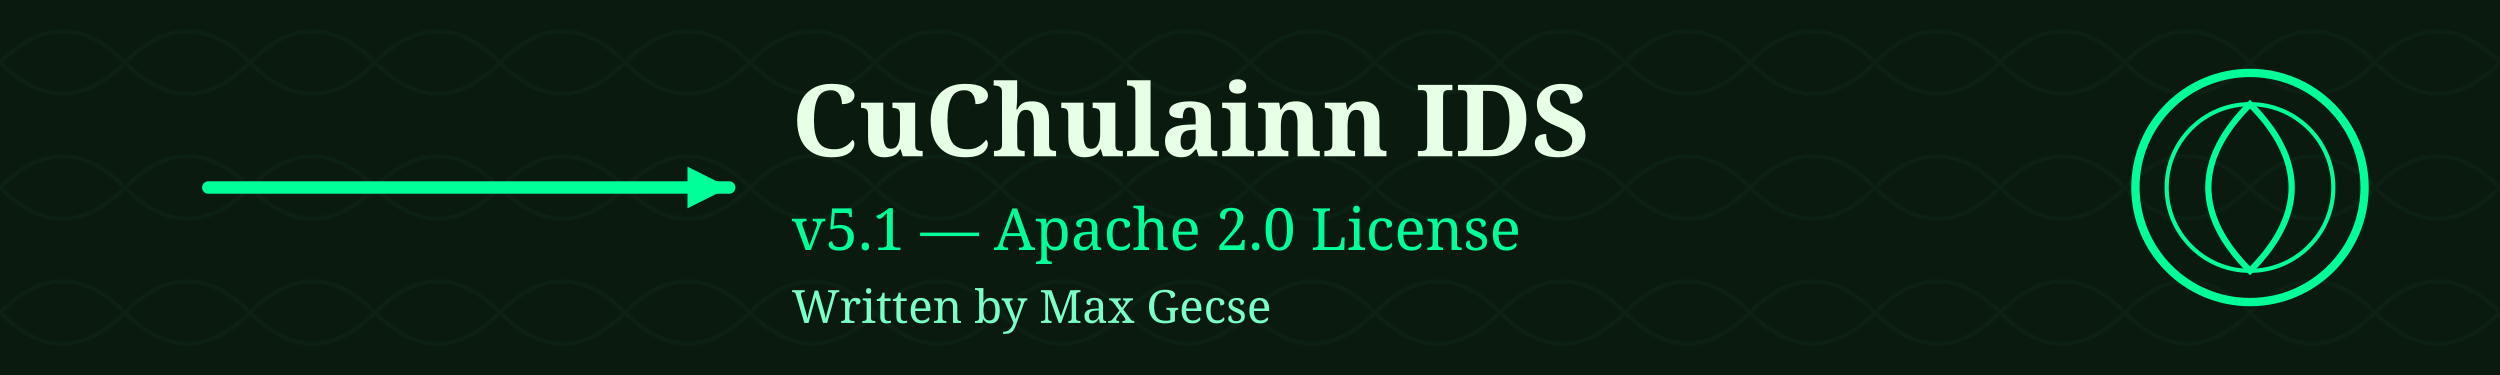
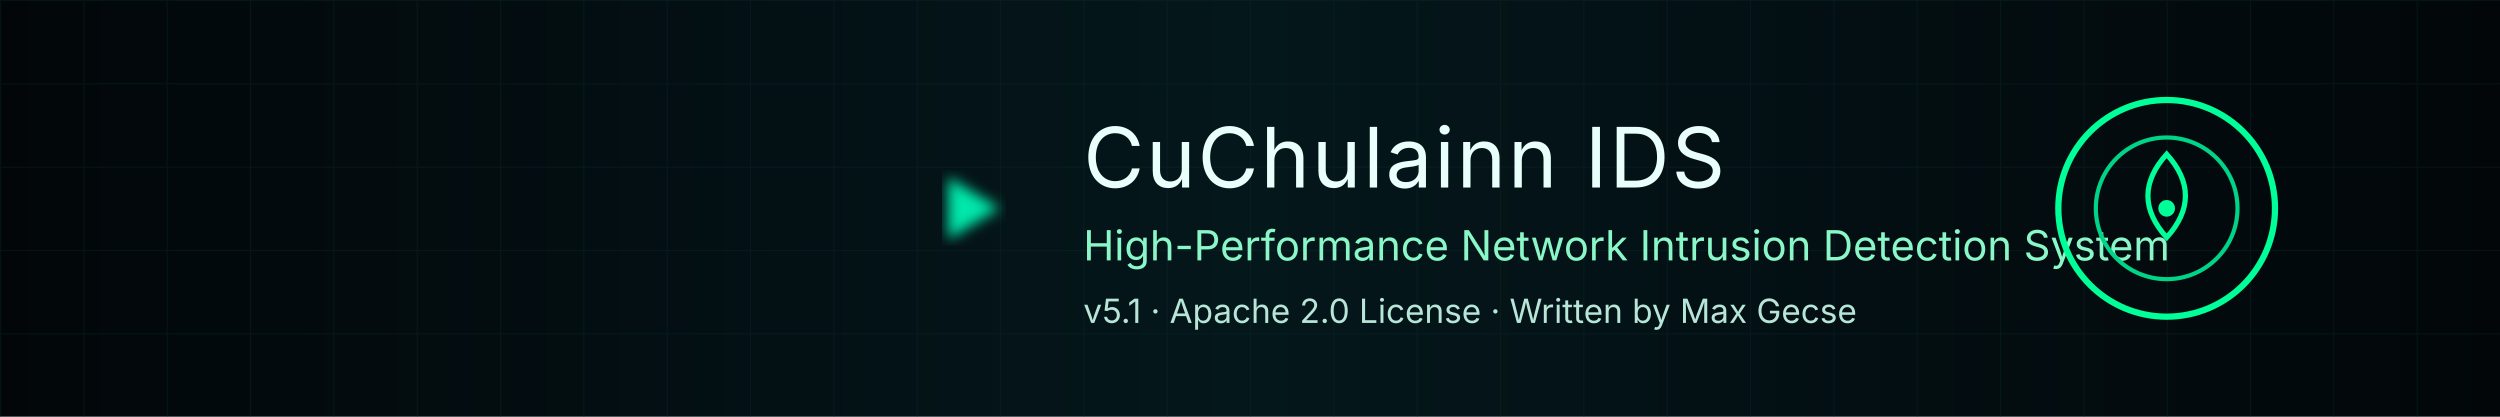
- <svg xmlns="http://www.w3.org/2000/svg" width="100%" height="180" viewBox="0 0 1200 180">
-   <rect width="1200" height="180" fill="#0b1a0f" />
+ <svg xmlns="http://www.w3.org/2000/svg" width="100%" height="200" viewBox="0 0 1200 200">
  <defs>
-     <pattern id="knot" width="60" height="60" patternUnits="userSpaceOnUse">
-       <path d="M0 30 Q30 0 60 30 Q30 60 0 30 Z" fill="none" stroke="#145c33" stroke-width="2" opacity="0.25" />
+     <linearGradient id="bg" x1="0" y1="0" x2="1" y2="0">
+       <stop offset="0%" stop-color="#020609" />
+       <stop offset="50%" stop-color="#04171b" />
+       <stop offset="100%" stop-color="#020609" />
+     </linearGradient>
+     <pattern id="grid" width="40" height="40" patternUnits="userSpaceOnUse">
+       <path d="M40 0 H0 V40" fill="none" stroke="#0b2a2f" stroke-width="1" />
    </pattern>
+     <linearGradient id="spearCore" x1="0" y1="0" x2="1" y2="0">
+       <stop offset="0%" stop-color="#00ff99" stop-opacity="0.1" />
+       <stop offset="50%" stop-color="#00ff99" stop-opacity="1" />
+       <stop offset="100%" stop-color="#00ff99" stop-opacity="0.1" />
+     </linearGradient>
+     <filter id="glow">
+       <feGaussianBlur stdDeviation="3" result="blur" />
+       <feColorMatrix in="blur" type="matrix" values="0 0 0 0 0                 0 1 0 0 0.7                 0 0 0 0 0.5                 0 0 0 0.9 0" />
+     </filter>
  </defs>
-   <rect width="1200" height="180" fill="url(#knot)" opacity="0.35" />
-   <path d="M100 90 L350 90" stroke="#00ff99" stroke-width="6" stroke-linecap="round" />
-   <polygon points="350,90 330,80 330,100" fill="#00ff99" />
-   <text x="380" y="75" font-family="Georgia, serif" font-size="48" fill="#e6ffe6" font-weight="bold">
+   <rect width="1200" height="200" fill="url(#bg)" />
+   <rect width="1200" height="200" fill="url(#grid)" opacity="0.35" />
+   <path d="M120 100 L480 100" stroke="url(#spearCore)" stroke-width="7" stroke-linecap="round" filter="url(#glow)" />
+   <polygon points="480,100 455,85 455,115" fill="#00ff99" filter="url(#glow)" />
+   <text x="520" y="90" font-family="system-ui, -apple-system, BlinkMacSystemFont, 'Segoe UI', sans-serif" font-size="40" fill="#e9fffb" letter-spacing="1">
    CuChulainn IDS
  </text>
-   <text x="380" y="120" font-family="Georgia, serif" font-size="28" fill="#00ff99">
-     v5.1 — Apache 2.0 License
+   <text x="520" y="125" font-family="system-ui, -apple-system, BlinkMacSystemFont, 'Segoe UI', sans-serif" font-size="20" fill="#8af7c8">
+     High-Performance Network Intrusion Detection System
  </text>
-   <text x="380" y="155" font-family="Georgia, serif" font-size="22" fill="#7affc6">
-     Written by Max Gecse
+   <text x="520" y="155" font-family="system-ui, -apple-system, BlinkMacSystemFont, 'Segoe UI', sans-serif" font-size="16" fill="#b7e6d8">
+     v5.1 · Apache 2.0 License · Written by Max Gecse
  </text>
-   <circle cx="1080" cy="90" r="55" fill="none" stroke="#00ff99" stroke-width="4" />
-   <circle cx="1080" cy="90" r="40" fill="none" stroke="#00ff99" stroke-width="2" />
-   <path d="M1080 50 Q1120 90 1080 130 Q1040 90 1080 50 Z" fill="none" stroke="#00ff99" stroke-width="3" />
+   <g transform="translate(1040,100)">
+     <circle cx="0" cy="0" r="52" fill="none" stroke="#00ff99" stroke-width="3" />
+     <circle cx="0" cy="0" r="34" fill="none" stroke="#00d488" stroke-width="2" />
+     <path d="M0,-26 Q18,-6 0,14 Q-18,-6 0,-26 Z" fill="none" stroke="#00ff99" stroke-width="2.5" />
+     <circle cx="0" cy="0" r="4" fill="#00ff99" />
+   </g>
</svg>
